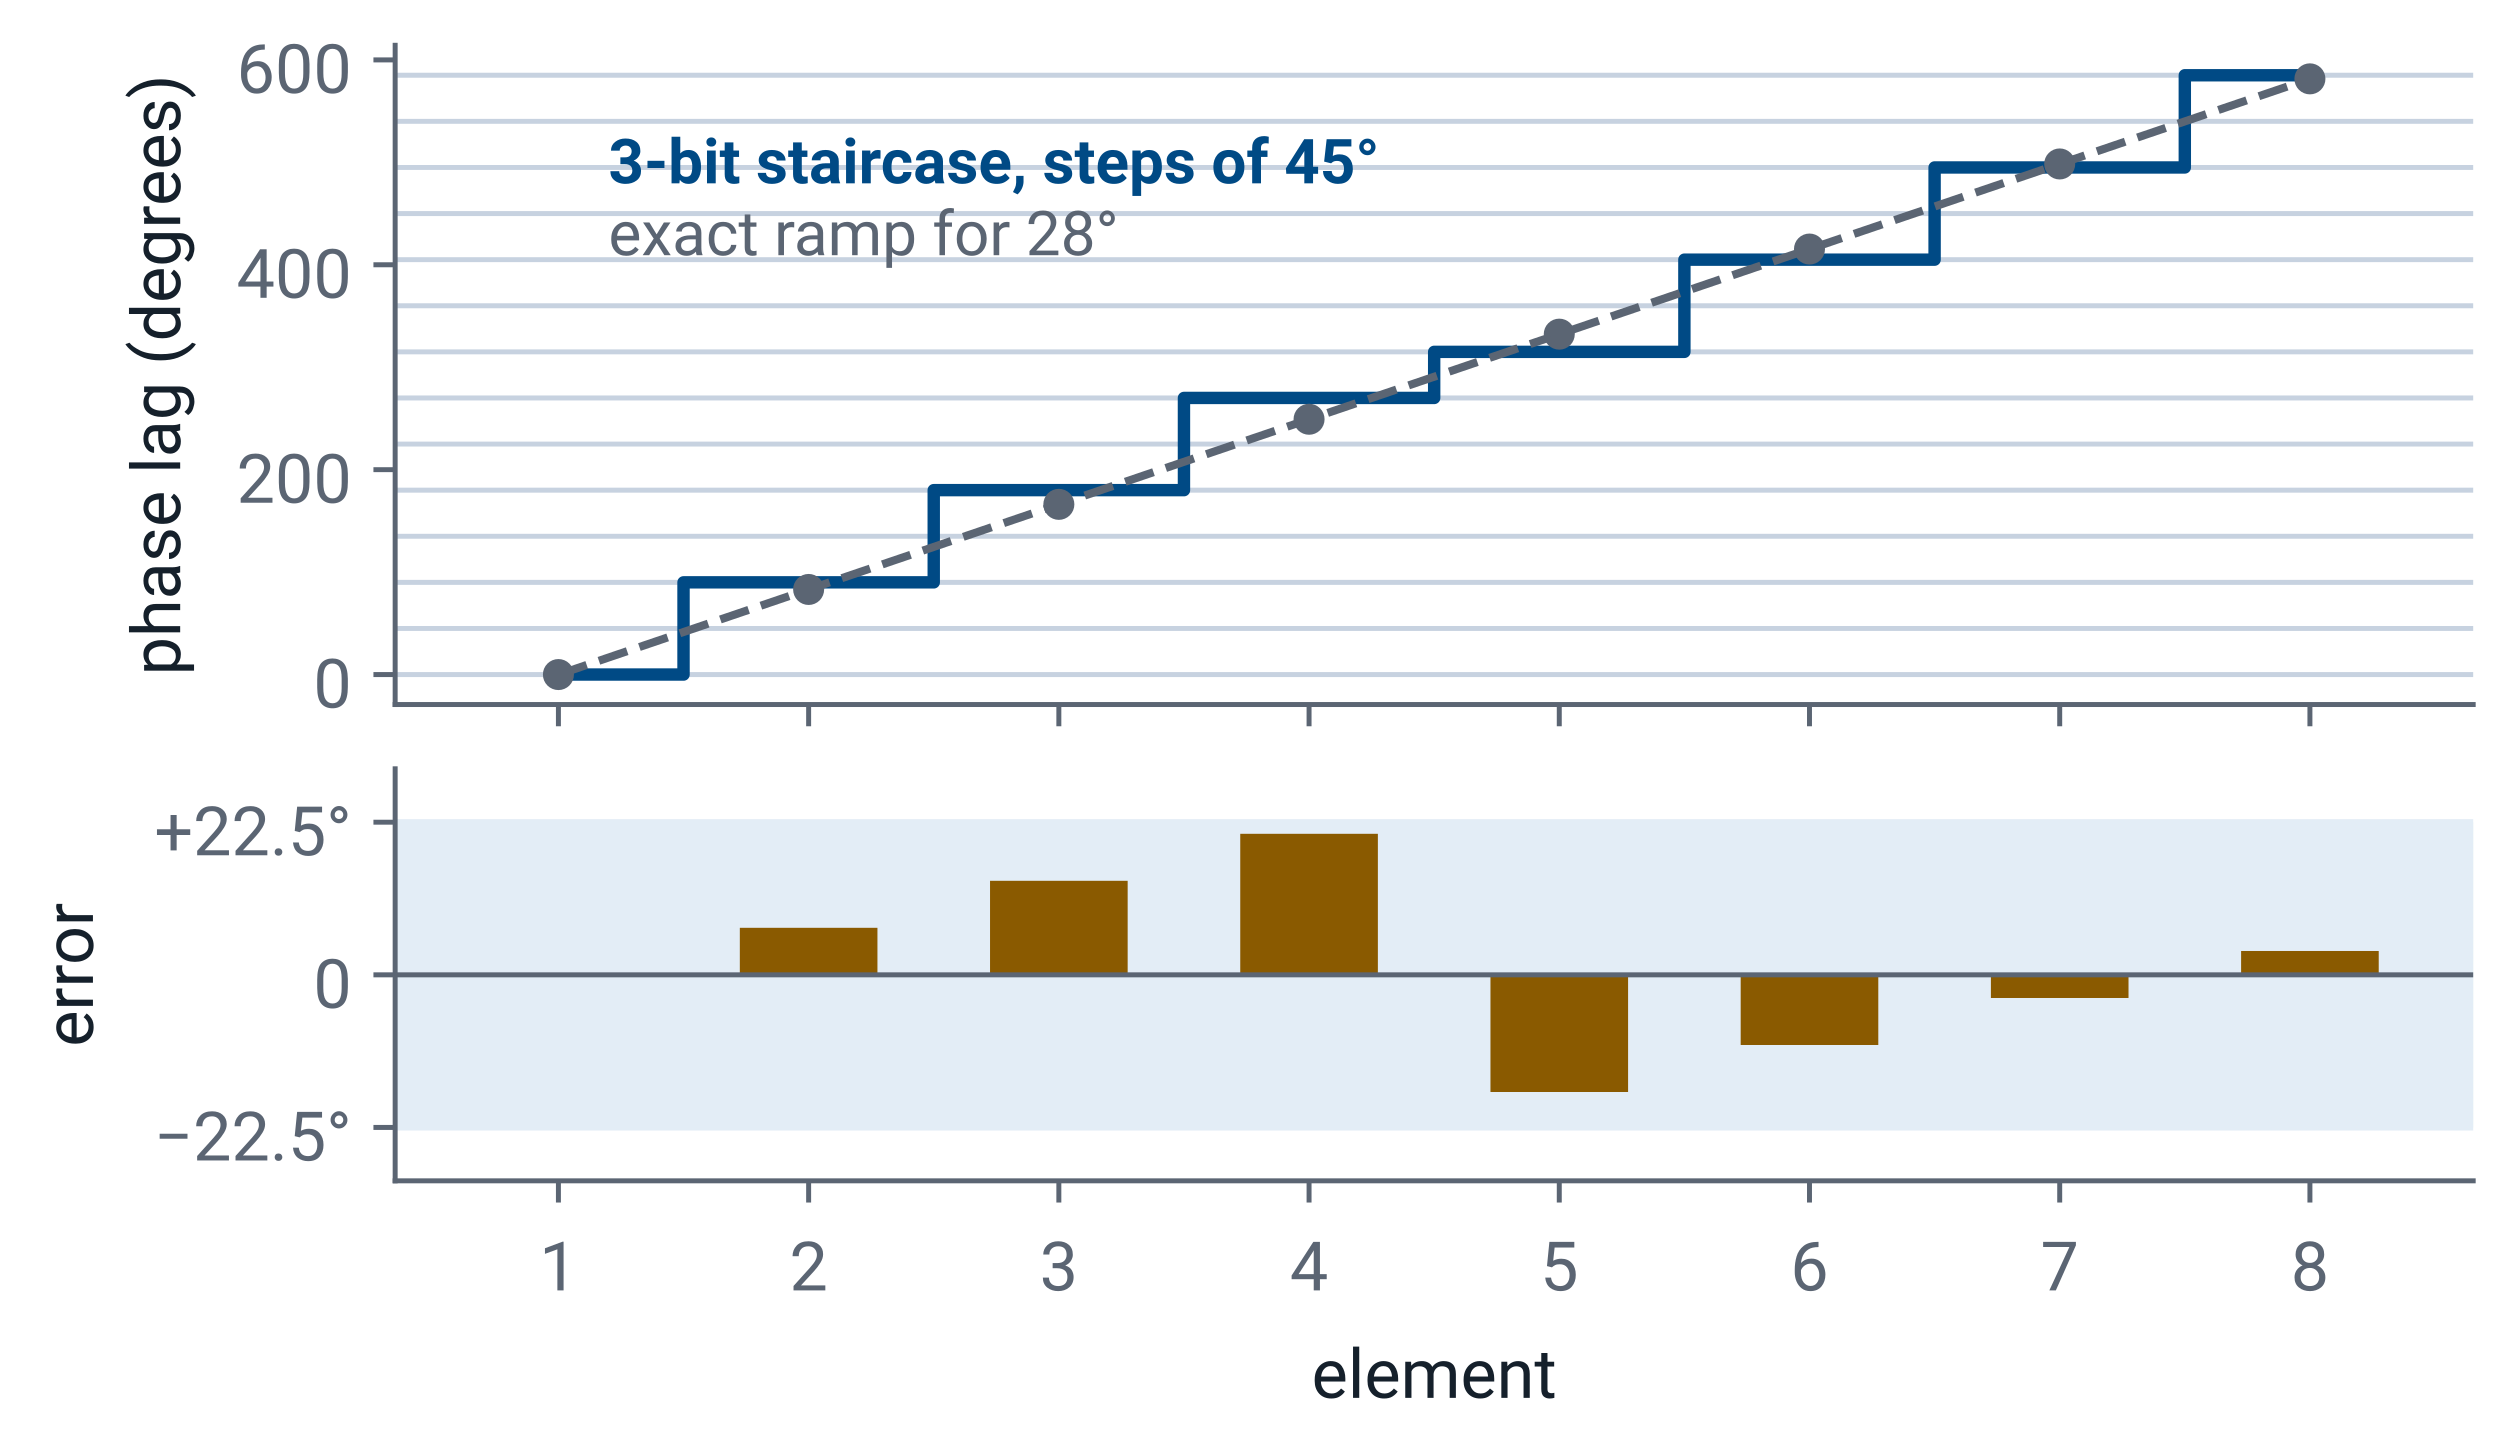
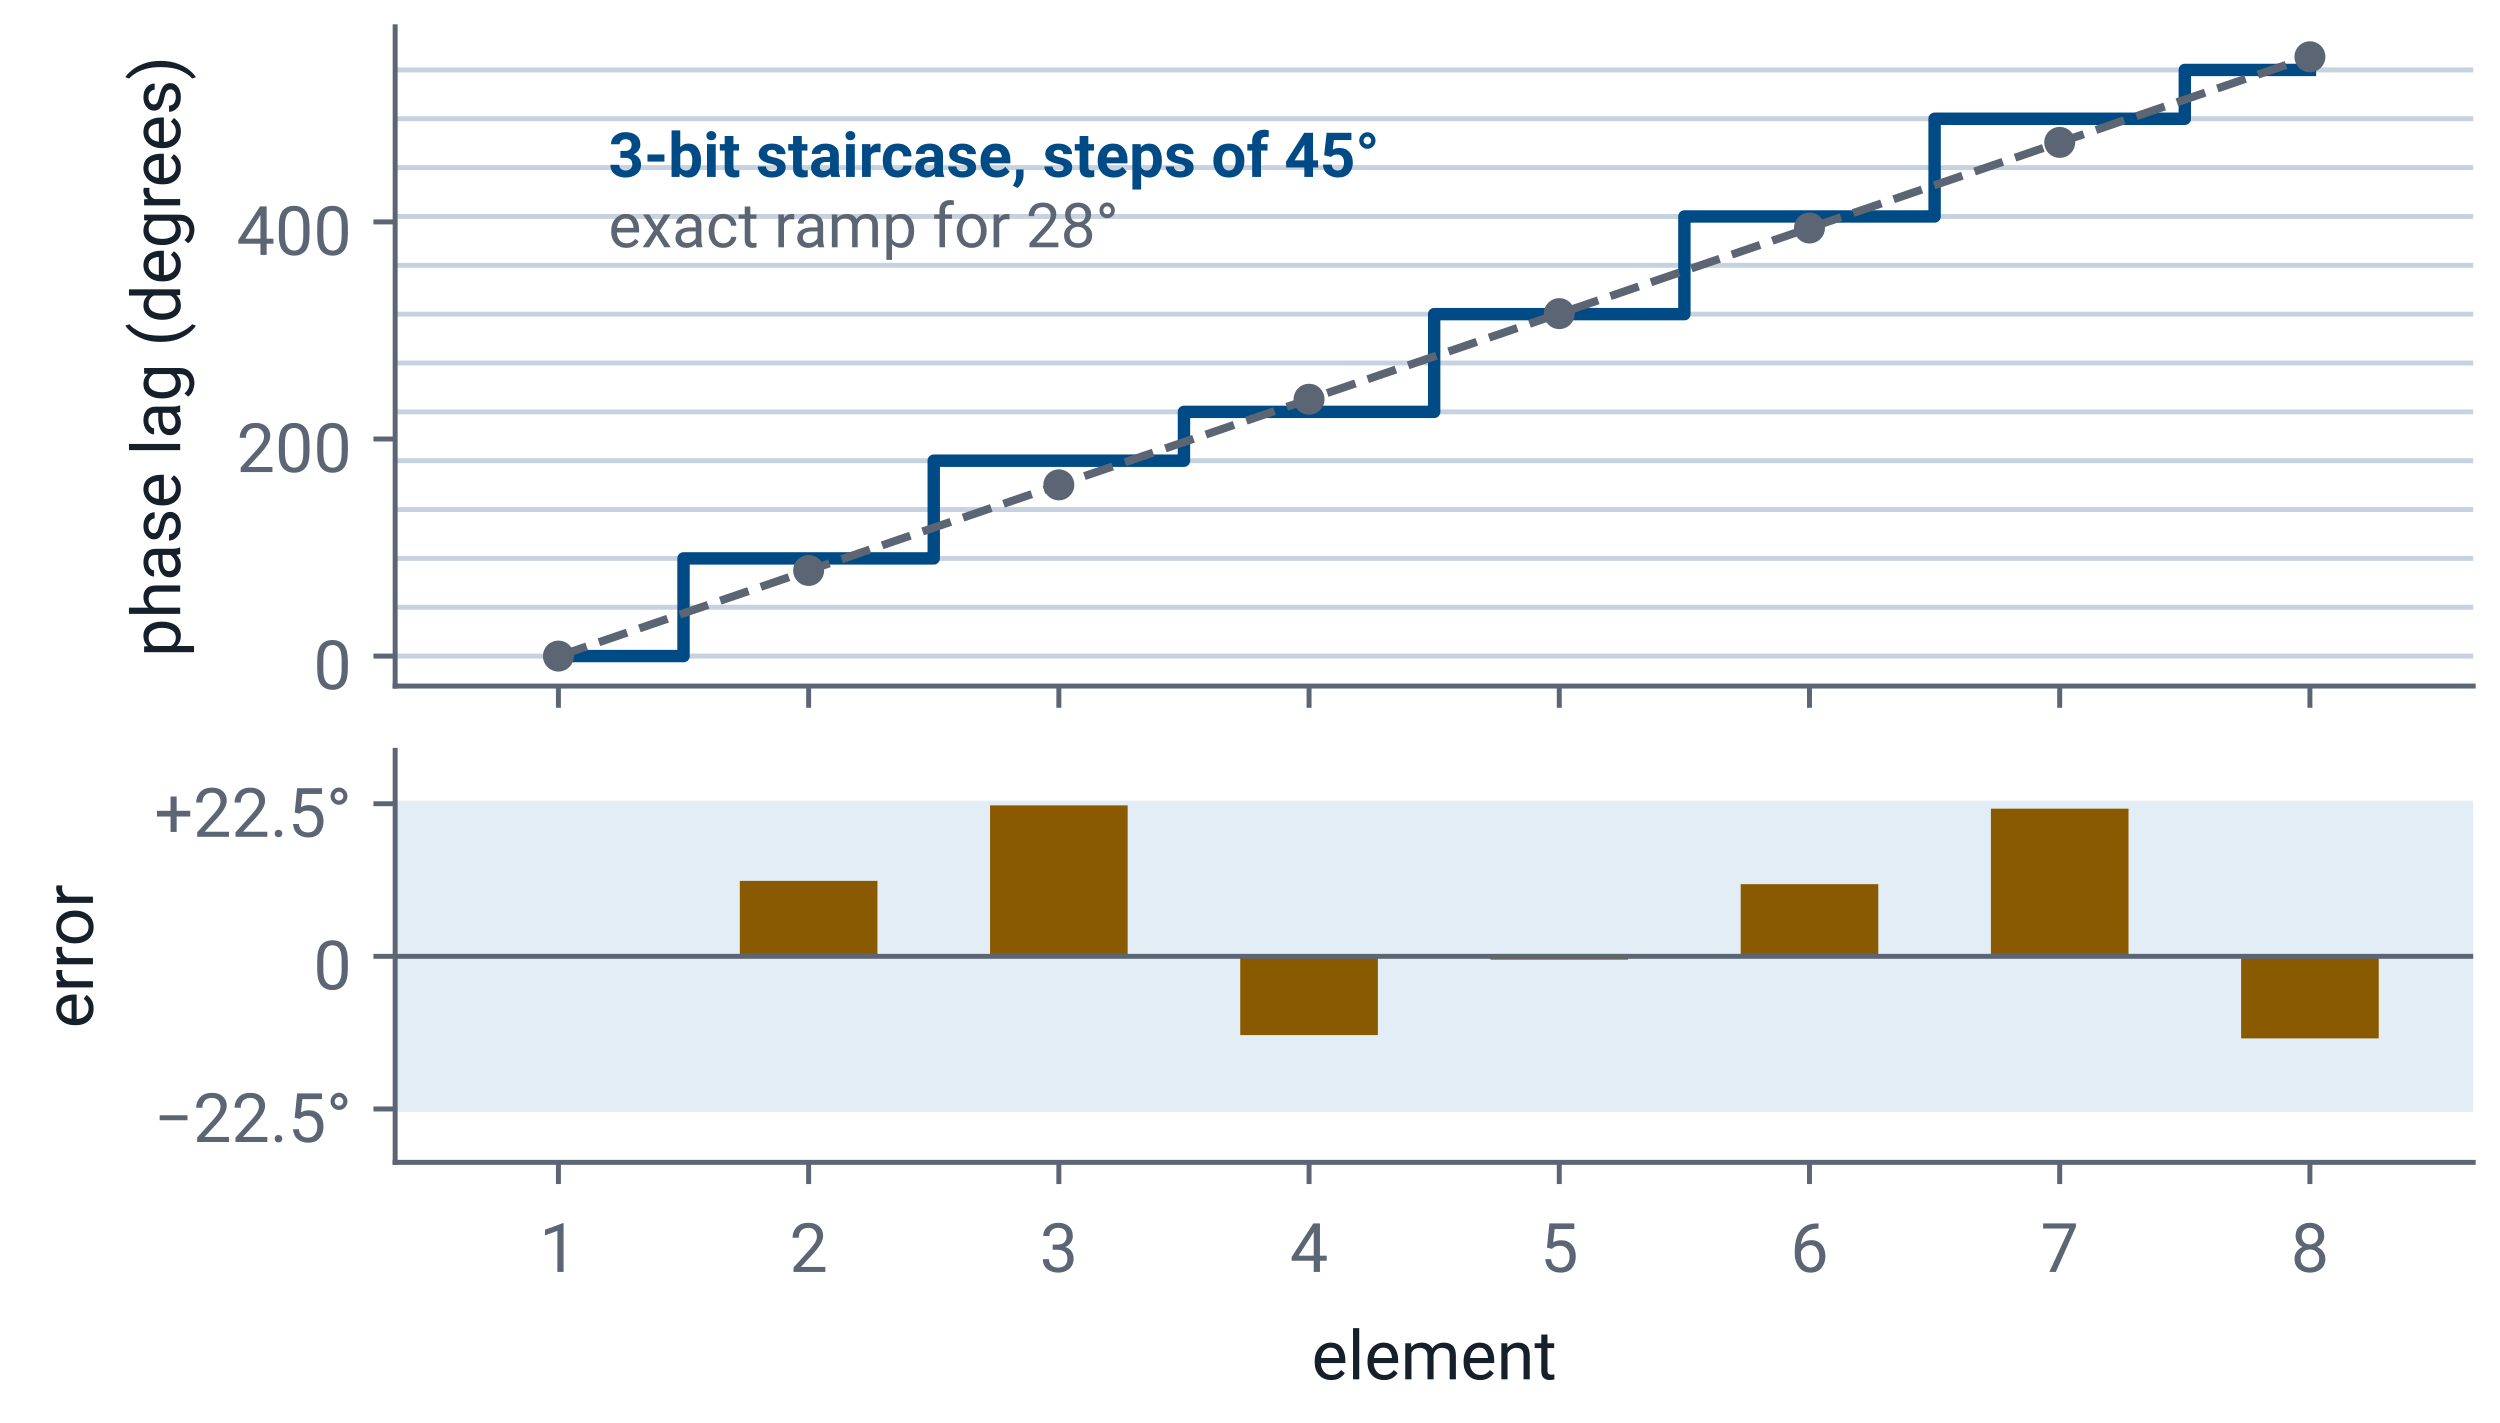
- <svg xmlns="http://www.w3.org/2000/svg" xmlns:xlink="http://www.w3.org/1999/xlink" width="402.785pt" height="232.187pt" viewBox="0 0 402.785 232.187" version="1.1">
+ <svg xmlns="http://www.w3.org/2000/svg" xmlns:xlink="http://www.w3.org/1999/xlink" width="402.785pt" height="229.211pt" viewBox="0 0 402.785 229.211" version="1.1">
  <defs>
    <style type="text/css">*{stroke-linejoin: round; stroke-linecap: butt}</style>
  </defs>
  <g id="figure_1">
    <g id="patch_1">
-       <path d="M 0 232.187  L 402.785 232.187  L 402.785 0  L 0 0  L 0 232.187  z " style="fill: none" />
+       <path d="M 0 229.211  L 402.785 229.211  L 402.785 0  L 0 0  L 0 229.211  z " style="fill: none" />
    </g>
    <g id="axes_1">
      <g id="patch_2">
-         <path d="M 63.665 113.509  L 398.465 113.509  L 398.465 7.296  L 63.665 7.296  L 63.665 113.509  z " style="fill: none" />
+         <path d="M 63.665 110.533  L 398.465 110.533  L 398.465 4.32  L 63.665 4.32  L 63.665 110.533  z " style="fill: none" />
      </g>
      <g id="line2d_1">
-         <path d="M 63.665 108.681  L 398.465 108.681  " clip-path="url(#pb1d53aecbc)" style="fill: none; stroke: #c7d2e0; stroke-width: 0.8; stroke-linecap: square" />
+         <path d="M 63.665 105.705  L 398.465 105.705  " clip-path="url(#pc49e157b2c)" style="fill: none; stroke: #c7d2e0; stroke-width: 0.8; stroke-linecap: square" />
      </g>
      <g id="line2d_2">
-         <path d="M 63.665 101.254  L 398.465 101.254  " clip-path="url(#pb1d53aecbc)" style="fill: none; stroke: #c7d2e0; stroke-width: 0.8; stroke-linecap: square" />
+         <path d="M 63.665 97.835  L 398.465 97.835  " clip-path="url(#pc49e157b2c)" style="fill: none; stroke: #c7d2e0; stroke-width: 0.8; stroke-linecap: square" />
      </g>
      <g id="line2d_3">
-         <path d="M 63.665 93.826  L 398.465 93.826  " clip-path="url(#pb1d53aecbc)" style="fill: none; stroke: #c7d2e0; stroke-width: 0.8; stroke-linecap: square" />
+         <path d="M 63.665 89.965  L 398.465 89.965  " clip-path="url(#pc49e157b2c)" style="fill: none; stroke: #c7d2e0; stroke-width: 0.8; stroke-linecap: square" />
      </g>
      <g id="line2d_4">
-         <path d="M 63.665 86.399  L 398.465 86.399  " clip-path="url(#pb1d53aecbc)" style="fill: none; stroke: #c7d2e0; stroke-width: 0.8; stroke-linecap: square" />
+         <path d="M 63.665 82.095  L 398.465 82.095  " clip-path="url(#pc49e157b2c)" style="fill: none; stroke: #c7d2e0; stroke-width: 0.8; stroke-linecap: square" />
      </g>
      <g id="line2d_5">
-         <path d="M 63.665 78.971  L 398.465 78.971  " clip-path="url(#pb1d53aecbc)" style="fill: none; stroke: #c7d2e0; stroke-width: 0.8; stroke-linecap: square" />
+         <path d="M 63.665 74.225  L 398.465 74.225  " clip-path="url(#pc49e157b2c)" style="fill: none; stroke: #c7d2e0; stroke-width: 0.8; stroke-linecap: square" />
      </g>
      <g id="line2d_6">
-         <path d="M 63.665 71.544  L 398.465 71.544  " clip-path="url(#pb1d53aecbc)" style="fill: none; stroke: #c7d2e0; stroke-width: 0.8; stroke-linecap: square" />
+         <path d="M 63.665 66.355  L 398.465 66.355  " clip-path="url(#pc49e157b2c)" style="fill: none; stroke: #c7d2e0; stroke-width: 0.8; stroke-linecap: square" />
      </g>
      <g id="line2d_7">
-         <path d="M 63.665 64.116  L 398.465 64.116  " clip-path="url(#pb1d53aecbc)" style="fill: none; stroke: #c7d2e0; stroke-width: 0.8; stroke-linecap: square" />
+         <path d="M 63.665 58.484  L 398.465 58.484  " clip-path="url(#pc49e157b2c)" style="fill: none; stroke: #c7d2e0; stroke-width: 0.8; stroke-linecap: square" />
      </g>
      <g id="line2d_8">
-         <path d="M 63.665 56.689  L 398.465 56.689  " clip-path="url(#pb1d53aecbc)" style="fill: none; stroke: #c7d2e0; stroke-width: 0.8; stroke-linecap: square" />
+         <path d="M 63.665 50.614  L 398.465 50.614  " clip-path="url(#pc49e157b2c)" style="fill: none; stroke: #c7d2e0; stroke-width: 0.8; stroke-linecap: square" />
      </g>
      <g id="line2d_9">
-         <path d="M 63.665 49.261  L 398.465 49.261  " clip-path="url(#pb1d53aecbc)" style="fill: none; stroke: #c7d2e0; stroke-width: 0.8; stroke-linecap: square" />
+         <path d="M 63.665 42.744  L 398.465 42.744  " clip-path="url(#pc49e157b2c)" style="fill: none; stroke: #c7d2e0; stroke-width: 0.8; stroke-linecap: square" />
      </g>
      <g id="line2d_10">
-         <path d="M 63.665 41.834  L 398.465 41.834  " clip-path="url(#pb1d53aecbc)" style="fill: none; stroke: #c7d2e0; stroke-width: 0.8; stroke-linecap: square" />
+         <path d="M 63.665 34.874  L 398.465 34.874  " clip-path="url(#pc49e157b2c)" style="fill: none; stroke: #c7d2e0; stroke-width: 0.8; stroke-linecap: square" />
      </g>
      <g id="line2d_11">
-         <path d="M 63.665 34.406  L 398.465 34.406  " clip-path="url(#pb1d53aecbc)" style="fill: none; stroke: #c7d2e0; stroke-width: 0.8; stroke-linecap: square" />
+         <path d="M 63.665 27.004  L 398.465 27.004  " clip-path="url(#pc49e157b2c)" style="fill: none; stroke: #c7d2e0; stroke-width: 0.8; stroke-linecap: square" />
      </g>
      <g id="line2d_12">
-         <path d="M 63.665 26.979  L 398.465 26.979  " clip-path="url(#pb1d53aecbc)" style="fill: none; stroke: #c7d2e0; stroke-width: 0.8; stroke-linecap: square" />
+         <path d="M 63.665 19.134  L 398.465 19.134  " clip-path="url(#pc49e157b2c)" style="fill: none; stroke: #c7d2e0; stroke-width: 0.8; stroke-linecap: square" />
      </g>
      <g id="line2d_13">
-         <path d="M 63.665 19.551  L 398.465 19.551  " clip-path="url(#pb1d53aecbc)" style="fill: none; stroke: #c7d2e0; stroke-width: 0.8; stroke-linecap: square" />
-       </g>
-       <g id="line2d_14">
-         <path d="M 63.665 12.124  L 398.465 12.124  " clip-path="url(#pb1d53aecbc)" style="fill: none; stroke: #c7d2e0; stroke-width: 0.8; stroke-linecap: square" />
+         <path d="M 63.665 11.264  L 398.465 11.264  " clip-path="url(#pc49e157b2c)" style="fill: none; stroke: #c7d2e0; stroke-width: 0.8; stroke-linecap: square" />
      </g>
      <g id="matplotlib.axis_1">
        <g id="xtick_1">
+           <g id="line2d_14">
+             <defs>
+               <path id="mbca694d65f" d="M 0 0  L 0 3.5  " style="stroke: #5b6573; stroke-width: 0.8" />
+             </defs>
+             <g>
+               <use xlink:href="#mbca694d65f" x="89.969" y="110.533" style="fill: #5b6573; stroke: #5b6573; stroke-width: 0.8" />
+             </g>
+           </g>
+         </g>
+         <g id="xtick_2">
          <g id="line2d_15">
-             <defs>
-               <path id="ma21f705949" d="M 0 0  L 0 3.5  " style="stroke: #5b6573; stroke-width: 0.8" />
-             </defs>
-             <g>
-               <use xlink:href="#ma21f705949" x="89.969" y="113.509" style="fill: #5b6573; stroke: #5b6573; stroke-width: 0.8" />
-             </g>
-           </g>
-         </g>
-         <g id="xtick_2">
+             <g>
+               <use xlink:href="#mbca694d65f" x="130.282" y="110.533" style="fill: #5b6573; stroke: #5b6573; stroke-width: 0.8" />
+             </g>
+           </g>
+         </g>
+         <g id="xtick_3">
          <g id="line2d_16">
            <g>
-               <use xlink:href="#ma21f705949" x="130.282" y="113.509" style="fill: #5b6573; stroke: #5b6573; stroke-width: 0.8" />
-             </g>
-           </g>
-         </g>
-         <g id="xtick_3">
+               <use xlink:href="#mbca694d65f" x="170.595" y="110.533" style="fill: #5b6573; stroke: #5b6573; stroke-width: 0.8" />
+             </g>
+           </g>
+         </g>
+         <g id="xtick_4">
          <g id="line2d_17">
            <g>
-               <use xlink:href="#ma21f705949" x="170.595" y="113.509" style="fill: #5b6573; stroke: #5b6573; stroke-width: 0.8" />
-             </g>
-           </g>
-         </g>
-         <g id="xtick_4">
+               <use xlink:href="#mbca694d65f" x="210.908" y="110.533" style="fill: #5b6573; stroke: #5b6573; stroke-width: 0.8" />
+             </g>
+           </g>
+         </g>
+         <g id="xtick_5">
          <g id="line2d_18">
            <g>
-               <use xlink:href="#ma21f705949" x="210.908" y="113.509" style="fill: #5b6573; stroke: #5b6573; stroke-width: 0.8" />
-             </g>
-           </g>
-         </g>
-         <g id="xtick_5">
+               <use xlink:href="#mbca694d65f" x="251.221" y="110.533" style="fill: #5b6573; stroke: #5b6573; stroke-width: 0.8" />
+             </g>
+           </g>
+         </g>
+         <g id="xtick_6">
          <g id="line2d_19">
            <g>
-               <use xlink:href="#ma21f705949" x="251.221" y="113.509" style="fill: #5b6573; stroke: #5b6573; stroke-width: 0.8" />
-             </g>
-           </g>
-         </g>
-         <g id="xtick_6">
+               <use xlink:href="#mbca694d65f" x="291.534" y="110.533" style="fill: #5b6573; stroke: #5b6573; stroke-width: 0.8" />
+             </g>
+           </g>
+         </g>
+         <g id="xtick_7">
          <g id="line2d_20">
            <g>
-               <use xlink:href="#ma21f705949" x="291.534" y="113.509" style="fill: #5b6573; stroke: #5b6573; stroke-width: 0.8" />
-             </g>
-           </g>
-         </g>
-         <g id="xtick_7">
+               <use xlink:href="#mbca694d65f" x="331.847" y="110.533" style="fill: #5b6573; stroke: #5b6573; stroke-width: 0.8" />
+             </g>
+           </g>
+         </g>
+         <g id="xtick_8">
          <g id="line2d_21">
            <g>
-               <use xlink:href="#ma21f705949" x="331.847" y="113.509" style="fill: #5b6573; stroke: #5b6573; stroke-width: 0.8" />
-             </g>
-           </g>
-         </g>
-         <g id="xtick_8">
-           <g id="line2d_22">
-             <g>
-               <use xlink:href="#ma21f705949" x="372.16" y="113.509" style="fill: #5b6573; stroke: #5b6573; stroke-width: 0.8" />
+               <use xlink:href="#mbca694d65f" x="372.16" y="110.533" style="fill: #5b6573; stroke: #5b6573; stroke-width: 0.8" />
            </g>
          </g>
        </g>
      </g>
      <g id="matplotlib.axis_2">
        <g id="ytick_1">
+           <g id="line2d_22">
+             <defs>
+               <path id="m9f4674702a" d="M 0 0  L -3.5 0  " style="stroke: #5b6573; stroke-width: 0.8" />
+             </defs>
+             <g>
+               <use xlink:href="#m9f4674702a" x="63.665" y="105.705" style="fill: #5b6573; stroke: #5b6573; stroke-width: 0.8" />
+             </g>
+           </g>
+           <g id="text_1">
+             <text style="font-size: 11px; font-family:'Source Sans Pro', 'Segoe UI', Roboto, Helvetica, Arial, sans-serif; text-anchor: end; fill: #5b6573" x="56.665" y="111.033" transform="rotate(-0 56.66457 111.0333)">0</text>
+           </g>
+         </g>
+         <g id="ytick_2">
          <g id="line2d_23">
-             <defs>
-               <path id="md59dcd5f7f" d="M 0 0  L -3.5 0  " style="stroke: #5b6573; stroke-width: 0.8" />
-             </defs>
-             <g>
-               <use xlink:href="#md59dcd5f7f" x="63.665" y="108.681" style="fill: #5b6573; stroke: #5b6573; stroke-width: 0.8" />
-             </g>
-           </g>
-           <g id="text_1">
-             <text style="font-size: 11px; font-family:'Source Sans Pro', 'Segoe UI', Roboto, Helvetica, Arial, sans-serif; text-anchor: end; fill: #5b6573" x="56.665" y="114.009" transform="rotate(-0 56.66457 114.0094)">0</text>
-           </g>
-         </g>
-         <g id="ytick_2">
+             <g>
+               <use xlink:href="#m9f4674702a" x="63.665" y="70.727" style="fill: #5b6573; stroke: #5b6573; stroke-width: 0.8" />
+             </g>
+           </g>
+           <g id="text_2">
+             <text style="font-size: 11px; font-family:'Source Sans Pro', 'Segoe UI', Roboto, Helvetica, Arial, sans-serif; text-anchor: end; fill: #5b6573" x="56.665" y="76.055" transform="rotate(-0 56.66457 76.05503)">200</text>
+           </g>
+         </g>
+         <g id="ytick_3">
          <g id="line2d_24">
            <g>
-               <use xlink:href="#md59dcd5f7f" x="63.665" y="75.67" style="fill: #5b6573; stroke: #5b6573; stroke-width: 0.8" />
-             </g>
-           </g>
-           <g id="text_2">
-             <text style="font-size: 11px; font-family:'Source Sans Pro', 'Segoe UI', Roboto, Helvetica, Arial, sans-serif; text-anchor: end; fill: #5b6573" x="56.665" y="80.998" transform="rotate(-0 56.66457 80.99836)">200</text>
-           </g>
-         </g>
-         <g id="ytick_3">
-           <g id="line2d_25">
-             <g>
-               <use xlink:href="#md59dcd5f7f" x="63.665" y="42.659" style="fill: #5b6573; stroke: #5b6573; stroke-width: 0.8" />
+               <use xlink:href="#m9f4674702a" x="63.665" y="35.749" style="fill: #5b6573; stroke: #5b6573; stroke-width: 0.8" />
            </g>
          </g>
          <g id="text_3">
-             <text style="font-size: 11px; font-family:'Source Sans Pro', 'Segoe UI', Roboto, Helvetica, Arial, sans-serif; text-anchor: end; fill: #5b6573" x="56.665" y="47.987" transform="rotate(-0 56.66457 47.9873)">400</text>
-           </g>
-         </g>
-         <g id="ytick_4">
-           <g id="line2d_26">
-             <g>
-               <use xlink:href="#md59dcd5f7f" x="63.665" y="9.648" style="fill: #5b6573; stroke: #5b6573; stroke-width: 0.8" />
-             </g>
-           </g>
-           <g id="text_4">
-             <text style="font-size: 11px; font-family:'Source Sans Pro', 'Segoe UI', Roboto, Helvetica, Arial, sans-serif; text-anchor: end; fill: #5b6573" x="56.665" y="14.976" transform="rotate(-0 56.66457 14.97625)">600</text>
-           </g>
-         </g>
-         <g id="text_5">
-           <text style="font-size: 11px; font-family:'Source Sans Pro', 'Segoe UI', Roboto, Helvetica, Arial, sans-serif; text-anchor: middle; fill: #15202b" x="29.025" y="60.403" transform="rotate(-90 29.02531 60.40262)">phase lag (degrees)</text>
-         </g>
-       </g>
-       <g id="line2d_27">
-         <path d="M 89.969 108.681  L 110.125 108.681  L 110.125 93.826  L 150.438 93.826  L 150.438 78.971  L 190.752 78.971  L 190.752 64.116  L 231.065 64.116  L 231.065 56.689  L 271.378 56.689  L 271.378 41.834  L 311.691 41.834  L 311.691 26.979  L 352.004 26.979  L 352.004 12.124  L 372.16 12.124  " clip-path="url(#pb1d53aecbc)" style="fill: none; stroke: #004a85; stroke-width: 2; stroke-linecap: square" />
-       </g>
-       <g id="line2d_28">
-         <path d="M 89.969 108.681  L 130.282 94.97  L 170.595 81.259  L 210.908 67.548  L 251.221 53.837  L 291.534 40.126  L 331.847 26.415  L 372.16 12.704  " clip-path="url(#pb1d53aecbc)" style="fill: none; stroke-dasharray: 4.81,2.08; stroke-dashoffset: 0; stroke: #5b6573; stroke-width: 1.3" />
+             <text style="font-size: 11px; font-family:'Source Sans Pro', 'Segoe UI', Roboto, Helvetica, Arial, sans-serif; text-anchor: end; fill: #5b6573" x="56.665" y="41.077" transform="rotate(-0 56.66457 41.07673)">400</text>
+           </g>
+         </g>
+         <g id="text_4">
+           <text style="font-size: 11px; font-family:'Source Sans Pro', 'Segoe UI', Roboto, Helvetica, Arial, sans-serif; text-anchor: middle; fill: #15202b" x="29.025" y="57.427" transform="rotate(-90 29.02531 57.42653)">phase lag (degrees)</text>
+         </g>
+       </g>
+       <g id="line2d_25">
+         <path d="M 89.969 105.705  L 110.125 105.705  L 110.125 89.965  L 150.438 89.965  L 150.438 74.225  L 190.752 74.225  L 190.752 66.355  L 231.065 66.355  L 231.065 50.614  L 271.378 50.614  L 271.378 34.874  L 311.691 34.874  L 311.691 19.134  L 352.004 19.134  L 352.004 11.264  L 372.16 11.264  " clip-path="url(#pc49e157b2c)" style="fill: none; stroke: #004a85; stroke-width: 2; stroke-linecap: square" />
+       </g>
+       <g id="line2d_26">
+         <path d="M 89.969 105.705  L 130.282 91.911  L 170.595 78.117  L 210.908 64.323  L 251.221 50.53  L 291.534 36.736  L 331.847 22.942  L 372.16 9.148  " clip-path="url(#pc49e157b2c)" style="fill: none; stroke-dasharray: 4.81,2.08; stroke-dashoffset: 0; stroke: #5b6573; stroke-width: 1.3" />
        <defs>
-           <path id="m91ee675bb3" d="M 0 2  C 0.53 2 1.039 1.789 1.414 1.414  C 1.789 1.039 2 0.53 2 0  C 2 -0.53 1.789 -1.039 1.414 -1.414  C 1.039 -1.789 0.53 -2 0 -2  C -0.53 -2 -1.039 -1.789 -1.414 -1.414  C -1.789 -1.039 -2 -0.53 -2 0  C -2 0.53 -1.789 1.039 -1.414 1.414  C -1.039 1.789 -0.53 2 0 2  z " style="stroke: #5b6573" />
+           <path id="m0d943bb640" d="M 0 2  C 0.53 2 1.039 1.789 1.414 1.414  C 1.789 1.039 2 0.53 2 0  C 2 -0.53 1.789 -1.039 1.414 -1.414  C 1.039 -1.789 0.53 -2 0 -2  C -0.53 -2 -1.039 -1.789 -1.414 -1.414  C -1.789 -1.039 -2 -0.53 -2 0  C -2 0.53 -1.789 1.039 -1.414 1.414  C -1.039 1.789 -0.53 2 0 2  z " style="stroke: #5b6573" />
        </defs>
-         <g clip-path="url(#pb1d53aecbc)">
-           <use xlink:href="#m91ee675bb3" x="89.969" y="108.681" style="fill: #5b6573; stroke: #5b6573" />
-           <use xlink:href="#m91ee675bb3" x="130.282" y="94.97" style="fill: #5b6573; stroke: #5b6573" />
-           <use xlink:href="#m91ee675bb3" x="170.595" y="81.259" style="fill: #5b6573; stroke: #5b6573" />
-           <use xlink:href="#m91ee675bb3" x="210.908" y="67.548" style="fill: #5b6573; stroke: #5b6573" />
-           <use xlink:href="#m91ee675bb3" x="251.221" y="53.837" style="fill: #5b6573; stroke: #5b6573" />
-           <use xlink:href="#m91ee675bb3" x="291.534" y="40.126" style="fill: #5b6573; stroke: #5b6573" />
-           <use xlink:href="#m91ee675bb3" x="331.847" y="26.415" style="fill: #5b6573; stroke: #5b6573" />
-           <use xlink:href="#m91ee675bb3" x="372.16" y="12.704" style="fill: #5b6573; stroke: #5b6573" />
+         <g clip-path="url(#pc49e157b2c)">
+           <use xlink:href="#m0d943bb640" x="89.969" y="105.705" style="fill: #5b6573; stroke: #5b6573" />
+           <use xlink:href="#m0d943bb640" x="130.282" y="91.911" style="fill: #5b6573; stroke: #5b6573" />
+           <use xlink:href="#m0d943bb640" x="170.595" y="78.117" style="fill: #5b6573; stroke: #5b6573" />
+           <use xlink:href="#m0d943bb640" x="210.908" y="64.323" style="fill: #5b6573; stroke: #5b6573" />
+           <use xlink:href="#m0d943bb640" x="251.221" y="50.53" style="fill: #5b6573; stroke: #5b6573" />
+           <use xlink:href="#m0d943bb640" x="291.534" y="36.736" style="fill: #5b6573; stroke: #5b6573" />
+           <use xlink:href="#m0d943bb640" x="331.847" y="22.942" style="fill: #5b6573; stroke: #5b6573" />
+           <use xlink:href="#m0d943bb640" x="372.16" y="9.148" style="fill: #5b6573; stroke: #5b6573" />
        </g>
      </g>
      <g id="patch_3">
-         <path d="M 63.665 113.509  L 63.665 7.296  " style="fill: none; stroke: #5b6573; stroke-width: 0.8; stroke-linejoin: miter; stroke-linecap: square" />
+         <path d="M 63.665 110.533  L 63.665 4.32  " style="fill: none; stroke: #5b6573; stroke-width: 0.8; stroke-linejoin: miter; stroke-linecap: square" />
      </g>
      <g id="patch_4">
-         <path d="M 63.665 113.509  L 398.465 113.509  " style="fill: none; stroke: #5b6573; stroke-width: 0.8; stroke-linejoin: miter; stroke-linecap: square" />
+         <path d="M 63.665 110.533  L 398.465 110.533  " style="fill: none; stroke: #5b6573; stroke-width: 0.8; stroke-linejoin: miter; stroke-linecap: square" />
+       </g>
+       <g id="text_5">
+         <text style="font-weight: 700; font-size: 10px; font-family:'Source Sans Pro', 'Segoe UI', Roboto, Helvetica, Arial, sans-serif; text-anchor: start; fill: #004a85" x="98.031" y="28.507" transform="rotate(-0 98.03146 28.50661)">3-bit staircase, steps of 45°</text>
      </g>
      <g id="text_6">
-         <text style="font-weight: 700; font-size: 10px; font-family:'Source Sans Pro', 'Segoe UI', Roboto, Helvetica, Arial, sans-serif; text-anchor: start; fill: #004a85" x="98.031" y="29.536" transform="rotate(-0 98.03146 29.53604)">3-bit staircase, steps of 45°</text>
-       </g>
-       <g id="text_7">
-         <text style="font-size: 10px; font-family:'Source Sans Pro', 'Segoe UI', Roboto, Helvetica, Arial, sans-serif; text-anchor: start; fill: #5b6573" x="98.031" y="41.123" transform="rotate(-0 98.03146 41.12292)">exact ramp for 28°</text>
+         <text style="font-size: 10px; font-family:'Source Sans Pro', 'Segoe UI', Roboto, Helvetica, Arial, sans-serif; text-anchor: start; fill: #5b6573" x="98.031" y="39.84" transform="rotate(-0 98.03146 39.83958)">exact ramp for 28°</text>
      </g>
    </g>
    <g id="axes_2">
      <g id="patch_5">
-         <path d="M 63.665 190.248  L 398.465 190.248  L 398.465 123.865  L 63.665 123.865  L 63.665 190.248  z " style="fill: none" />
+         <path d="M 63.665 187.272  L 398.465 187.272  L 398.465 120.889  L 63.665 120.889  L 63.665 187.272  z " style="fill: none" />
      </g>
      <g id="patch_6">
-         <path d="M 63.665 181.643  L 398.465 181.643  L 398.465 132.47  L 63.665 132.47  z " clip-path="url(#pa4b76dc70a)" style="fill: #e3edf6; stroke: #e3edf6; stroke-linejoin: miter" />
+         <path d="M 63.665 178.667  L 398.465 178.667  L 398.465 129.494  L 63.665 129.494  z " clip-path="url(#p974987fb66)" style="fill: #e3edf6; stroke: #e3edf6; stroke-linejoin: miter" />
      </g>
      <g id="matplotlib.axis_3">
        <g id="xtick_9">
+           <g id="line2d_27">
+             <g>
+               <use xlink:href="#mbca694d65f" x="89.969" y="187.272" style="fill: #5b6573; stroke: #5b6573; stroke-width: 0.8" />
+             </g>
+           </g>
+           <g id="text_7">
+             <text style="font-size: 11px; font-family:'Source Sans Pro', 'Segoe UI', Roboto, Helvetica, Arial, sans-serif; text-anchor: middle; fill: #5b6573" x="89.969" y="204.928" transform="rotate(-0 89.96885 204.9282)">1</text>
+           </g>
+         </g>
+         <g id="xtick_10">
+           <g id="line2d_28">
+             <g>
+               <use xlink:href="#mbca694d65f" x="130.282" y="187.272" style="fill: #5b6573; stroke: #5b6573; stroke-width: 0.8" />
+             </g>
+           </g>
+           <g id="text_8">
+             <text style="font-size: 11px; font-family:'Source Sans Pro', 'Segoe UI', Roboto, Helvetica, Arial, sans-serif; text-anchor: middle; fill: #5b6573" x="130.282" y="204.928" transform="rotate(-0 130.2819 204.9282)">2</text>
+           </g>
+         </g>
+         <g id="xtick_11">
          <g id="line2d_29">
            <g>
-               <use xlink:href="#ma21f705949" x="89.969" y="190.248" style="fill: #5b6573; stroke: #5b6573; stroke-width: 0.8" />
-             </g>
-           </g>
-           <g id="text_8">
-             <text style="font-size: 11px; font-family:'Source Sans Pro', 'Segoe UI', Roboto, Helvetica, Arial, sans-serif; text-anchor: middle; fill: #5b6573" x="89.969" y="207.904" transform="rotate(-0 89.96885 207.9043)">1</text>
-           </g>
-         </g>
-         <g id="xtick_10">
+               <use xlink:href="#mbca694d65f" x="170.595" y="187.272" style="fill: #5b6573; stroke: #5b6573; stroke-width: 0.8" />
+             </g>
+           </g>
+           <g id="text_9">
+             <text style="font-size: 11px; font-family:'Source Sans Pro', 'Segoe UI', Roboto, Helvetica, Arial, sans-serif; text-anchor: middle; fill: #5b6573" x="170.595" y="204.928" transform="rotate(-0 170.595 204.9282)">3</text>
+           </g>
+         </g>
+         <g id="xtick_12">
          <g id="line2d_30">
            <g>
-               <use xlink:href="#ma21f705949" x="130.282" y="190.248" style="fill: #5b6573; stroke: #5b6573; stroke-width: 0.8" />
-             </g>
-           </g>
-           <g id="text_9">
-             <text style="font-size: 11px; font-family:'Source Sans Pro', 'Segoe UI', Roboto, Helvetica, Arial, sans-serif; text-anchor: middle; fill: #5b6573" x="130.282" y="207.904" transform="rotate(-0 130.2819 207.9043)">2</text>
-           </g>
-         </g>
-         <g id="xtick_11">
+               <use xlink:href="#mbca694d65f" x="210.908" y="187.272" style="fill: #5b6573; stroke: #5b6573; stroke-width: 0.8" />
+             </g>
+           </g>
+           <g id="text_10">
+             <text style="font-size: 11px; font-family:'Source Sans Pro', 'Segoe UI', Roboto, Helvetica, Arial, sans-serif; text-anchor: middle; fill: #5b6573" x="210.908" y="204.928" transform="rotate(-0 210.908 204.9282)">4</text>
+           </g>
+         </g>
+         <g id="xtick_13">
          <g id="line2d_31">
            <g>
-               <use xlink:href="#ma21f705949" x="170.595" y="190.248" style="fill: #5b6573; stroke: #5b6573; stroke-width: 0.8" />
-             </g>
-           </g>
-           <g id="text_10">
-             <text style="font-size: 11px; font-family:'Source Sans Pro', 'Segoe UI', Roboto, Helvetica, Arial, sans-serif; text-anchor: middle; fill: #5b6573" x="170.595" y="207.904" transform="rotate(-0 170.595 207.9043)">3</text>
-           </g>
-         </g>
-         <g id="xtick_12">
+               <use xlink:href="#mbca694d65f" x="251.221" y="187.272" style="fill: #5b6573; stroke: #5b6573; stroke-width: 0.8" />
+             </g>
+           </g>
+           <g id="text_11">
+             <text style="font-size: 11px; font-family:'Source Sans Pro', 'Segoe UI', Roboto, Helvetica, Arial, sans-serif; text-anchor: middle; fill: #5b6573" x="251.221" y="204.928" transform="rotate(-0 251.2211 204.9282)">5</text>
+           </g>
+         </g>
+         <g id="xtick_14">
          <g id="line2d_32">
            <g>
-               <use xlink:href="#ma21f705949" x="210.908" y="190.248" style="fill: #5b6573; stroke: #5b6573; stroke-width: 0.8" />
-             </g>
-           </g>
-           <g id="text_11">
-             <text style="font-size: 11px; font-family:'Source Sans Pro', 'Segoe UI', Roboto, Helvetica, Arial, sans-serif; text-anchor: middle; fill: #5b6573" x="210.908" y="207.904" transform="rotate(-0 210.908 207.9043)">4</text>
-           </g>
-         </g>
-         <g id="xtick_13">
+               <use xlink:href="#mbca694d65f" x="291.534" y="187.272" style="fill: #5b6573; stroke: #5b6573; stroke-width: 0.8" />
+             </g>
+           </g>
+           <g id="text_12">
+             <text style="font-size: 11px; font-family:'Source Sans Pro', 'Segoe UI', Roboto, Helvetica, Arial, sans-serif; text-anchor: middle; fill: #5b6573" x="291.534" y="204.928" transform="rotate(-0 291.5342 204.9282)">6</text>
+           </g>
+         </g>
+         <g id="xtick_15">
          <g id="line2d_33">
            <g>
-               <use xlink:href="#ma21f705949" x="251.221" y="190.248" style="fill: #5b6573; stroke: #5b6573; stroke-width: 0.8" />
-             </g>
-           </g>
-           <g id="text_12">
-             <text style="font-size: 11px; font-family:'Source Sans Pro', 'Segoe UI', Roboto, Helvetica, Arial, sans-serif; text-anchor: middle; fill: #5b6573" x="251.221" y="207.904" transform="rotate(-0 251.2211 207.9043)">5</text>
-           </g>
-         </g>
-         <g id="xtick_14">
+               <use xlink:href="#mbca694d65f" x="331.847" y="187.272" style="fill: #5b6573; stroke: #5b6573; stroke-width: 0.8" />
+             </g>
+           </g>
+           <g id="text_13">
+             <text style="font-size: 11px; font-family:'Source Sans Pro', 'Segoe UI', Roboto, Helvetica, Arial, sans-serif; text-anchor: middle; fill: #5b6573" x="331.847" y="204.928" transform="rotate(-0 331.8472 204.9282)">7</text>
+           </g>
+         </g>
+         <g id="xtick_16">
          <g id="line2d_34">
            <g>
-               <use xlink:href="#ma21f705949" x="291.534" y="190.248" style="fill: #5b6573; stroke: #5b6573; stroke-width: 0.8" />
-             </g>
-           </g>
-           <g id="text_13">
-             <text style="font-size: 11px; font-family:'Source Sans Pro', 'Segoe UI', Roboto, Helvetica, Arial, sans-serif; text-anchor: middle; fill: #5b6573" x="291.534" y="207.904" transform="rotate(-0 291.5342 207.9043)">6</text>
-           </g>
-         </g>
-         <g id="xtick_15">
+               <use xlink:href="#mbca694d65f" x="372.16" y="187.272" style="fill: #5b6573; stroke: #5b6573; stroke-width: 0.8" />
+             </g>
+           </g>
+           <g id="text_14">
+             <text style="font-size: 11px; font-family:'Source Sans Pro', 'Segoe UI', Roboto, Helvetica, Arial, sans-serif; text-anchor: middle; fill: #5b6573" x="372.16" y="204.928" transform="rotate(-0 372.1603 204.9282)">8</text>
+           </g>
+         </g>
+         <g id="text_15">
+           <text style="font-size: 11px; font-family:'Source Sans Pro', 'Segoe UI', Roboto, Helvetica, Arial, sans-serif; text-anchor: middle; fill: #15202b" x="231.065" y="222.238" transform="rotate(-0 231.0646 222.2378)">element</text>
+         </g>
+       </g>
+       <g id="matplotlib.axis_4">
+         <g id="ytick_4">
          <g id="line2d_35">
            <g>
-               <use xlink:href="#ma21f705949" x="331.847" y="190.248" style="fill: #5b6573; stroke: #5b6573; stroke-width: 0.8" />
-             </g>
-           </g>
-           <g id="text_14">
-             <text style="font-size: 11px; font-family:'Source Sans Pro', 'Segoe UI', Roboto, Helvetica, Arial, sans-serif; text-anchor: middle; fill: #5b6573" x="331.847" y="207.904" transform="rotate(-0 331.8472 207.9043)">7</text>
-           </g>
-         </g>
-         <g id="xtick_16">
+               <use xlink:href="#m9f4674702a" x="63.665" y="178.667" style="fill: #5b6573; stroke: #5b6573; stroke-width: 0.8" />
+             </g>
+           </g>
+           <g id="text_16">
+             <text style="font-size: 11px; font-family:'Source Sans Pro', 'Segoe UI', Roboto, Helvetica, Arial, sans-serif; text-anchor: end; fill: #5b6573" x="56.665" y="183.995" transform="rotate(-0 56.66457 183.9949)">−22.5°</text>
+           </g>
+         </g>
+         <g id="ytick_5">
          <g id="line2d_36">
            <g>
-               <use xlink:href="#ma21f705949" x="372.16" y="190.248" style="fill: #5b6573; stroke: #5b6573; stroke-width: 0.8" />
-             </g>
-           </g>
-           <g id="text_15">
-             <text style="font-size: 11px; font-family:'Source Sans Pro', 'Segoe UI', Roboto, Helvetica, Arial, sans-serif; text-anchor: middle; fill: #5b6573" x="372.16" y="207.904" transform="rotate(-0 372.1603 207.9043)">8</text>
-           </g>
-         </g>
-         <g id="text_16">
-           <text style="font-size: 11px; font-family:'Source Sans Pro', 'Segoe UI', Roboto, Helvetica, Arial, sans-serif; text-anchor: middle; fill: #15202b" x="231.065" y="225.214" transform="rotate(-0 231.0646 225.2139)">element</text>
-         </g>
-       </g>
-       <g id="matplotlib.axis_4">
-         <g id="ytick_5">
+               <use xlink:href="#m9f4674702a" x="63.665" y="154.08" style="fill: #5b6573; stroke: #5b6573; stroke-width: 0.8" />
+             </g>
+           </g>
+           <g id="text_17">
+             <text style="font-size: 11px; font-family:'Source Sans Pro', 'Segoe UI', Roboto, Helvetica, Arial, sans-serif; text-anchor: end; fill: #5b6573" x="56.665" y="159.409" transform="rotate(-0 56.66457 159.4085)">0</text>
+           </g>
+         </g>
+         <g id="ytick_6">
          <g id="line2d_37">
            <g>
-               <use xlink:href="#md59dcd5f7f" x="63.665" y="181.643" style="fill: #5b6573; stroke: #5b6573; stroke-width: 0.8" />
-             </g>
-           </g>
-           <g id="text_17">
-             <text style="font-size: 11px; font-family:'Source Sans Pro', 'Segoe UI', Roboto, Helvetica, Arial, sans-serif; text-anchor: end; fill: #5b6573" x="56.665" y="186.971" transform="rotate(-0 56.66457 186.971)">−22.5°</text>
-           </g>
-         </g>
-         <g id="ytick_6">
-           <g id="line2d_38">
-             <g>
-               <use xlink:href="#md59dcd5f7f" x="63.665" y="157.057" style="fill: #5b6573; stroke: #5b6573; stroke-width: 0.8" />
+               <use xlink:href="#m9f4674702a" x="63.665" y="129.494" style="fill: #5b6573; stroke: #5b6573; stroke-width: 0.8" />
            </g>
          </g>
          <g id="text_18">
-             <text style="font-size: 11px; font-family:'Source Sans Pro', 'Segoe UI', Roboto, Helvetica, Arial, sans-serif; text-anchor: end; fill: #5b6573" x="56.665" y="162.385" transform="rotate(-0 56.66457 162.3846)">0</text>
-           </g>
-         </g>
-         <g id="ytick_7">
-           <g id="line2d_39">
-             <g>
-               <use xlink:href="#md59dcd5f7f" x="63.665" y="132.47" style="fill: #5b6573; stroke: #5b6573; stroke-width: 0.8" />
-             </g>
-           </g>
-           <g id="text_19">
-             <text style="font-size: 11px; font-family:'Source Sans Pro', 'Segoe UI', Roboto, Helvetica, Arial, sans-serif; text-anchor: end; fill: #5b6573" x="56.665" y="137.798" transform="rotate(-0 56.66457 137.7983)">+22.5°</text>
-           </g>
-         </g>
-         <g id="text_20">
-           <text style="font-size: 11px; font-family:'Source Sans Pro', 'Segoe UI', Roboto, Helvetica, Arial, sans-serif; text-anchor: middle; fill: #15202b" x="14.976" y="157.057" transform="rotate(-90 14.97625 157.0565)">error</text>
+             <text style="font-size: 11px; font-family:'Source Sans Pro', 'Segoe UI', Roboto, Helvetica, Arial, sans-serif; text-anchor: end; fill: #5b6573" x="56.665" y="134.822" transform="rotate(-0 56.66457 134.8222)">+22.5°</text>
+           </g>
+         </g>
+         <g id="text_19">
+           <text style="font-size: 11px; font-family:'Source Sans Pro', 'Segoe UI', Roboto, Helvetica, Arial, sans-serif; text-anchor: middle; fill: #15202b" x="14.976" y="154.08" transform="rotate(-90 14.97625 154.0804)">error</text>
        </g>
      </g>
      <g id="patch_7">
-         <path d="M 78.883 157.057  L 101.055 157.057  L 101.055 157.057  L 78.883 157.057  z " clip-path="url(#pa4b76dc70a)" style="fill: #8a5a00" />
+         <path d="M 78.883 154.08  L 101.055 154.08  L 101.055 154.08  L 78.883 154.08  z " clip-path="url(#p974987fb66)" style="fill: #8a5a00" />
      </g>
      <g id="patch_8">
-         <path d="M 119.196 157.057  L 141.368 157.057  L 141.368 149.483  L 119.196 149.483  z " clip-path="url(#pa4b76dc70a)" style="fill: #8a5a00" />
+         <path d="M 119.196 154.08  L 141.368 154.08  L 141.368 141.92  L 119.196 141.92  z " clip-path="url(#p974987fb66)" style="fill: #8a5a00" />
      </g>
      <g id="patch_9">
-         <path d="M 159.509 157.057  L 181.681 157.057  L 181.681 141.91  L 159.509 141.91  z " clip-path="url(#pa4b76dc70a)" style="fill: #8a5a00" />
+         <path d="M 159.509 154.08  L 181.681 154.08  L 181.681 129.759  L 159.509 129.759  z " clip-path="url(#p974987fb66)" style="fill: #8a5a00" />
      </g>
      <g id="patch_10">
-         <path d="M 199.822 157.057  L 221.994 157.057  L 221.994 134.337  L 199.822 134.337  z " clip-path="url(#pa4b76dc70a)" style="fill: #8a5a00" />
+         <path d="M 199.822 154.08  L 221.994 154.08  L 221.994 166.771  L 199.822 166.771  z " clip-path="url(#p974987fb66)" style="fill: #8a5a00" />
      </g>
      <g id="patch_11">
-         <path d="M 240.135 157.057  L 262.307 157.057  L 262.307 175.936  L 240.135 175.936  z " clip-path="url(#pa4b76dc70a)" style="fill: #8a5a00" />
+         <path d="M 240.135 154.08  L 262.307 154.08  L 262.307 154.61  L 240.135 154.61  z " clip-path="url(#p974987fb66)" style="fill: #8a5a00" />
      </g>
      <g id="patch_12">
-         <path d="M 280.448 157.057  L 302.62 157.057  L 302.62 168.363  L 280.448 168.363  z " clip-path="url(#pa4b76dc70a)" style="fill: #8a5a00" />
+         <path d="M 280.448 154.08  L 302.62 154.08  L 302.62 142.45  L 280.448 142.45  z " clip-path="url(#p974987fb66)" style="fill: #8a5a00" />
      </g>
      <g id="patch_13">
-         <path d="M 320.761 157.057  L 342.933 157.057  L 342.933 160.79  L 320.761 160.79  z " clip-path="url(#pa4b76dc70a)" style="fill: #8a5a00" />
+         <path d="M 320.761 154.08  L 342.933 154.08  L 342.933 130.289  L 320.761 130.289  z " clip-path="url(#p974987fb66)" style="fill: #8a5a00" />
      </g>
      <g id="patch_14">
-         <path d="M 361.074 157.057  L 383.246 157.057  L 383.246 153.217  L 361.074 153.217  z " clip-path="url(#pa4b76dc70a)" style="fill: #8a5a00" />
-       </g>
-       <g id="line2d_40">
-         <path d="M 63.665 157.057  L 398.465 157.057  " clip-path="url(#pa4b76dc70a)" style="fill: none; stroke: #5b6573; stroke-width: 0.8; stroke-linecap: square" />
+         <path d="M 361.074 154.08  L 383.246 154.08  L 383.246 167.301  L 361.074 167.301  z " clip-path="url(#p974987fb66)" style="fill: #8a5a00" />
+       </g>
+       <g id="line2d_38">
+         <path d="M 63.665 154.08  L 398.465 154.08  " clip-path="url(#p974987fb66)" style="fill: none; stroke: #5b6573; stroke-width: 0.8; stroke-linecap: square" />
      </g>
      <g id="patch_15">
-         <path d="M 63.665 190.248  L 63.665 123.865  " style="fill: none; stroke: #5b6573; stroke-width: 0.8; stroke-linejoin: miter; stroke-linecap: square" />
+         <path d="M 63.665 187.272  L 63.665 120.889  " style="fill: none; stroke: #5b6573; stroke-width: 0.8; stroke-linejoin: miter; stroke-linecap: square" />
      </g>
      <g id="patch_16">
-         <path d="M 63.665 190.248  L 398.465 190.248  " style="fill: none; stroke: #5b6573; stroke-width: 0.8; stroke-linejoin: miter; stroke-linecap: square" />
+         <path d="M 63.665 187.272  L 398.465 187.272  " style="fill: none; stroke: #5b6573; stroke-width: 0.8; stroke-linejoin: miter; stroke-linecap: square" />
      </g>
    </g>
  </g>
  <defs>
-     <clipPath id="pb1d53aecbc">
-       <rect x="63.665" y="7.296" width="334.8" height="106.213" />
+     <clipPath id="pc49e157b2c">
+       <rect x="63.665" y="4.32" width="334.8" height="106.213" />
    </clipPath>
-     <clipPath id="pa4b76dc70a">
-       <rect x="63.665" y="123.865" width="334.8" height="66.383" />
+     <clipPath id="p974987fb66">
+       <rect x="63.665" y="120.889" width="334.8" height="66.383" />
    </clipPath>
  </defs>
</svg>
